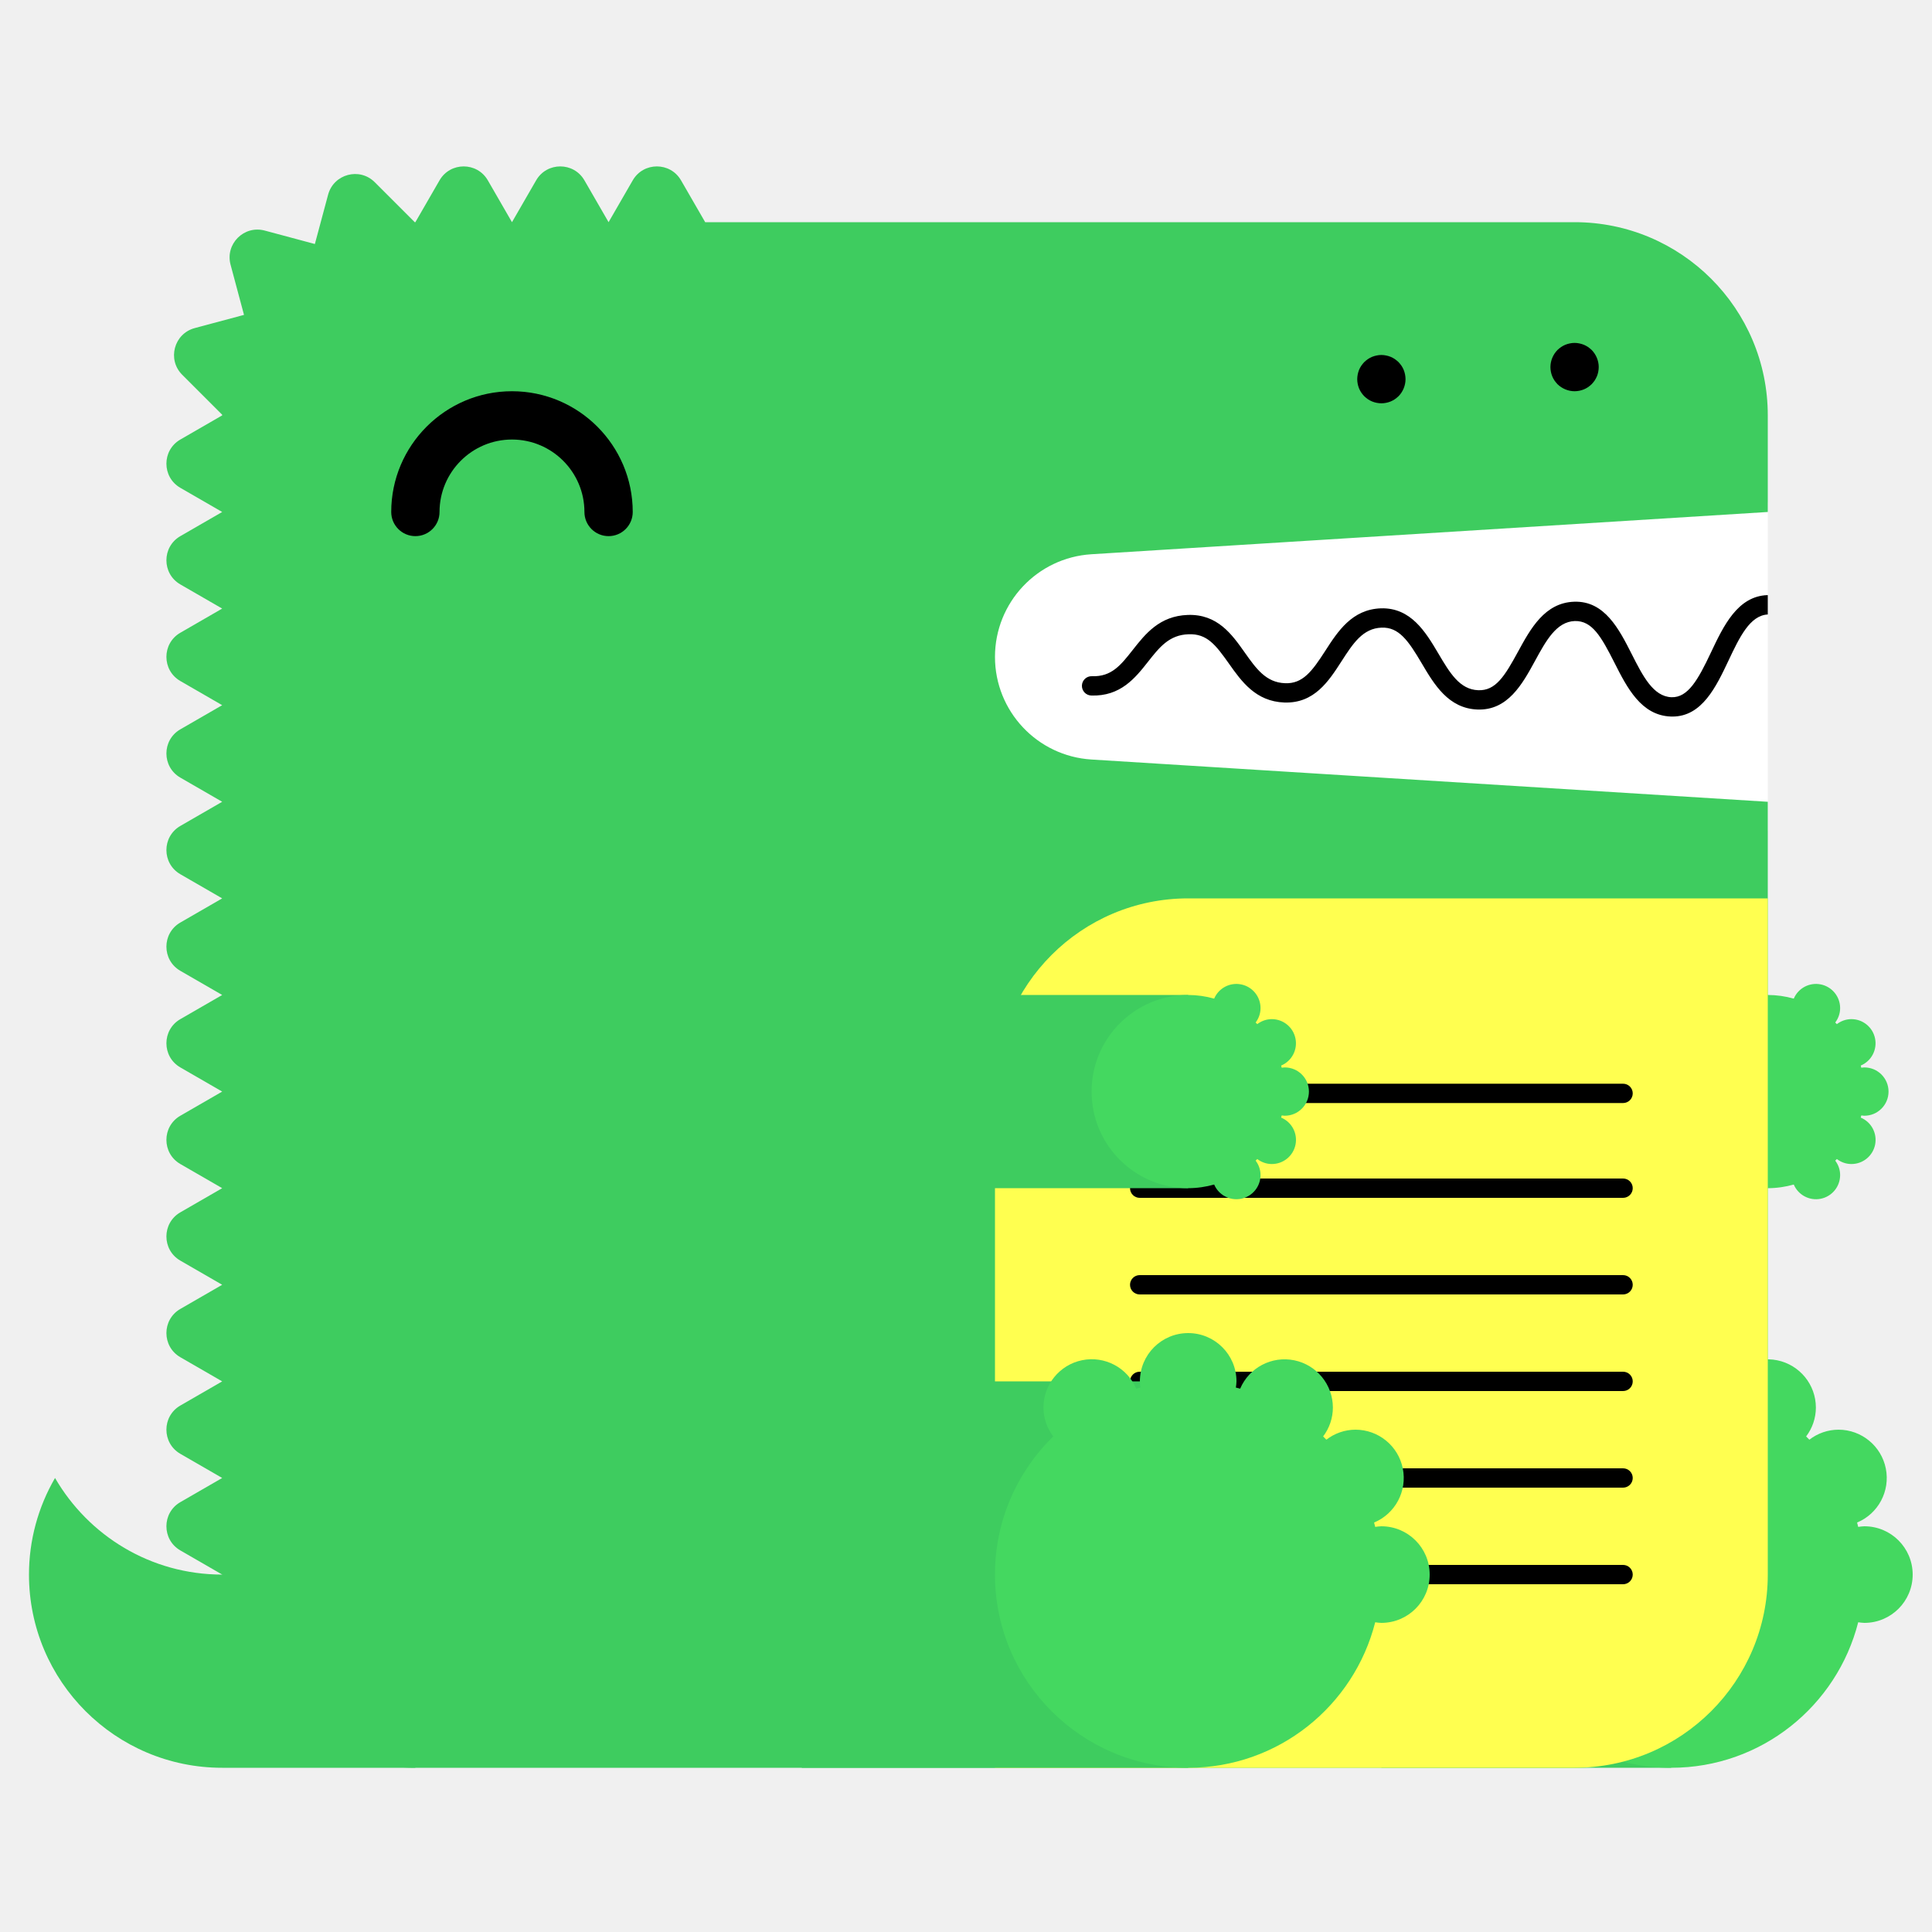
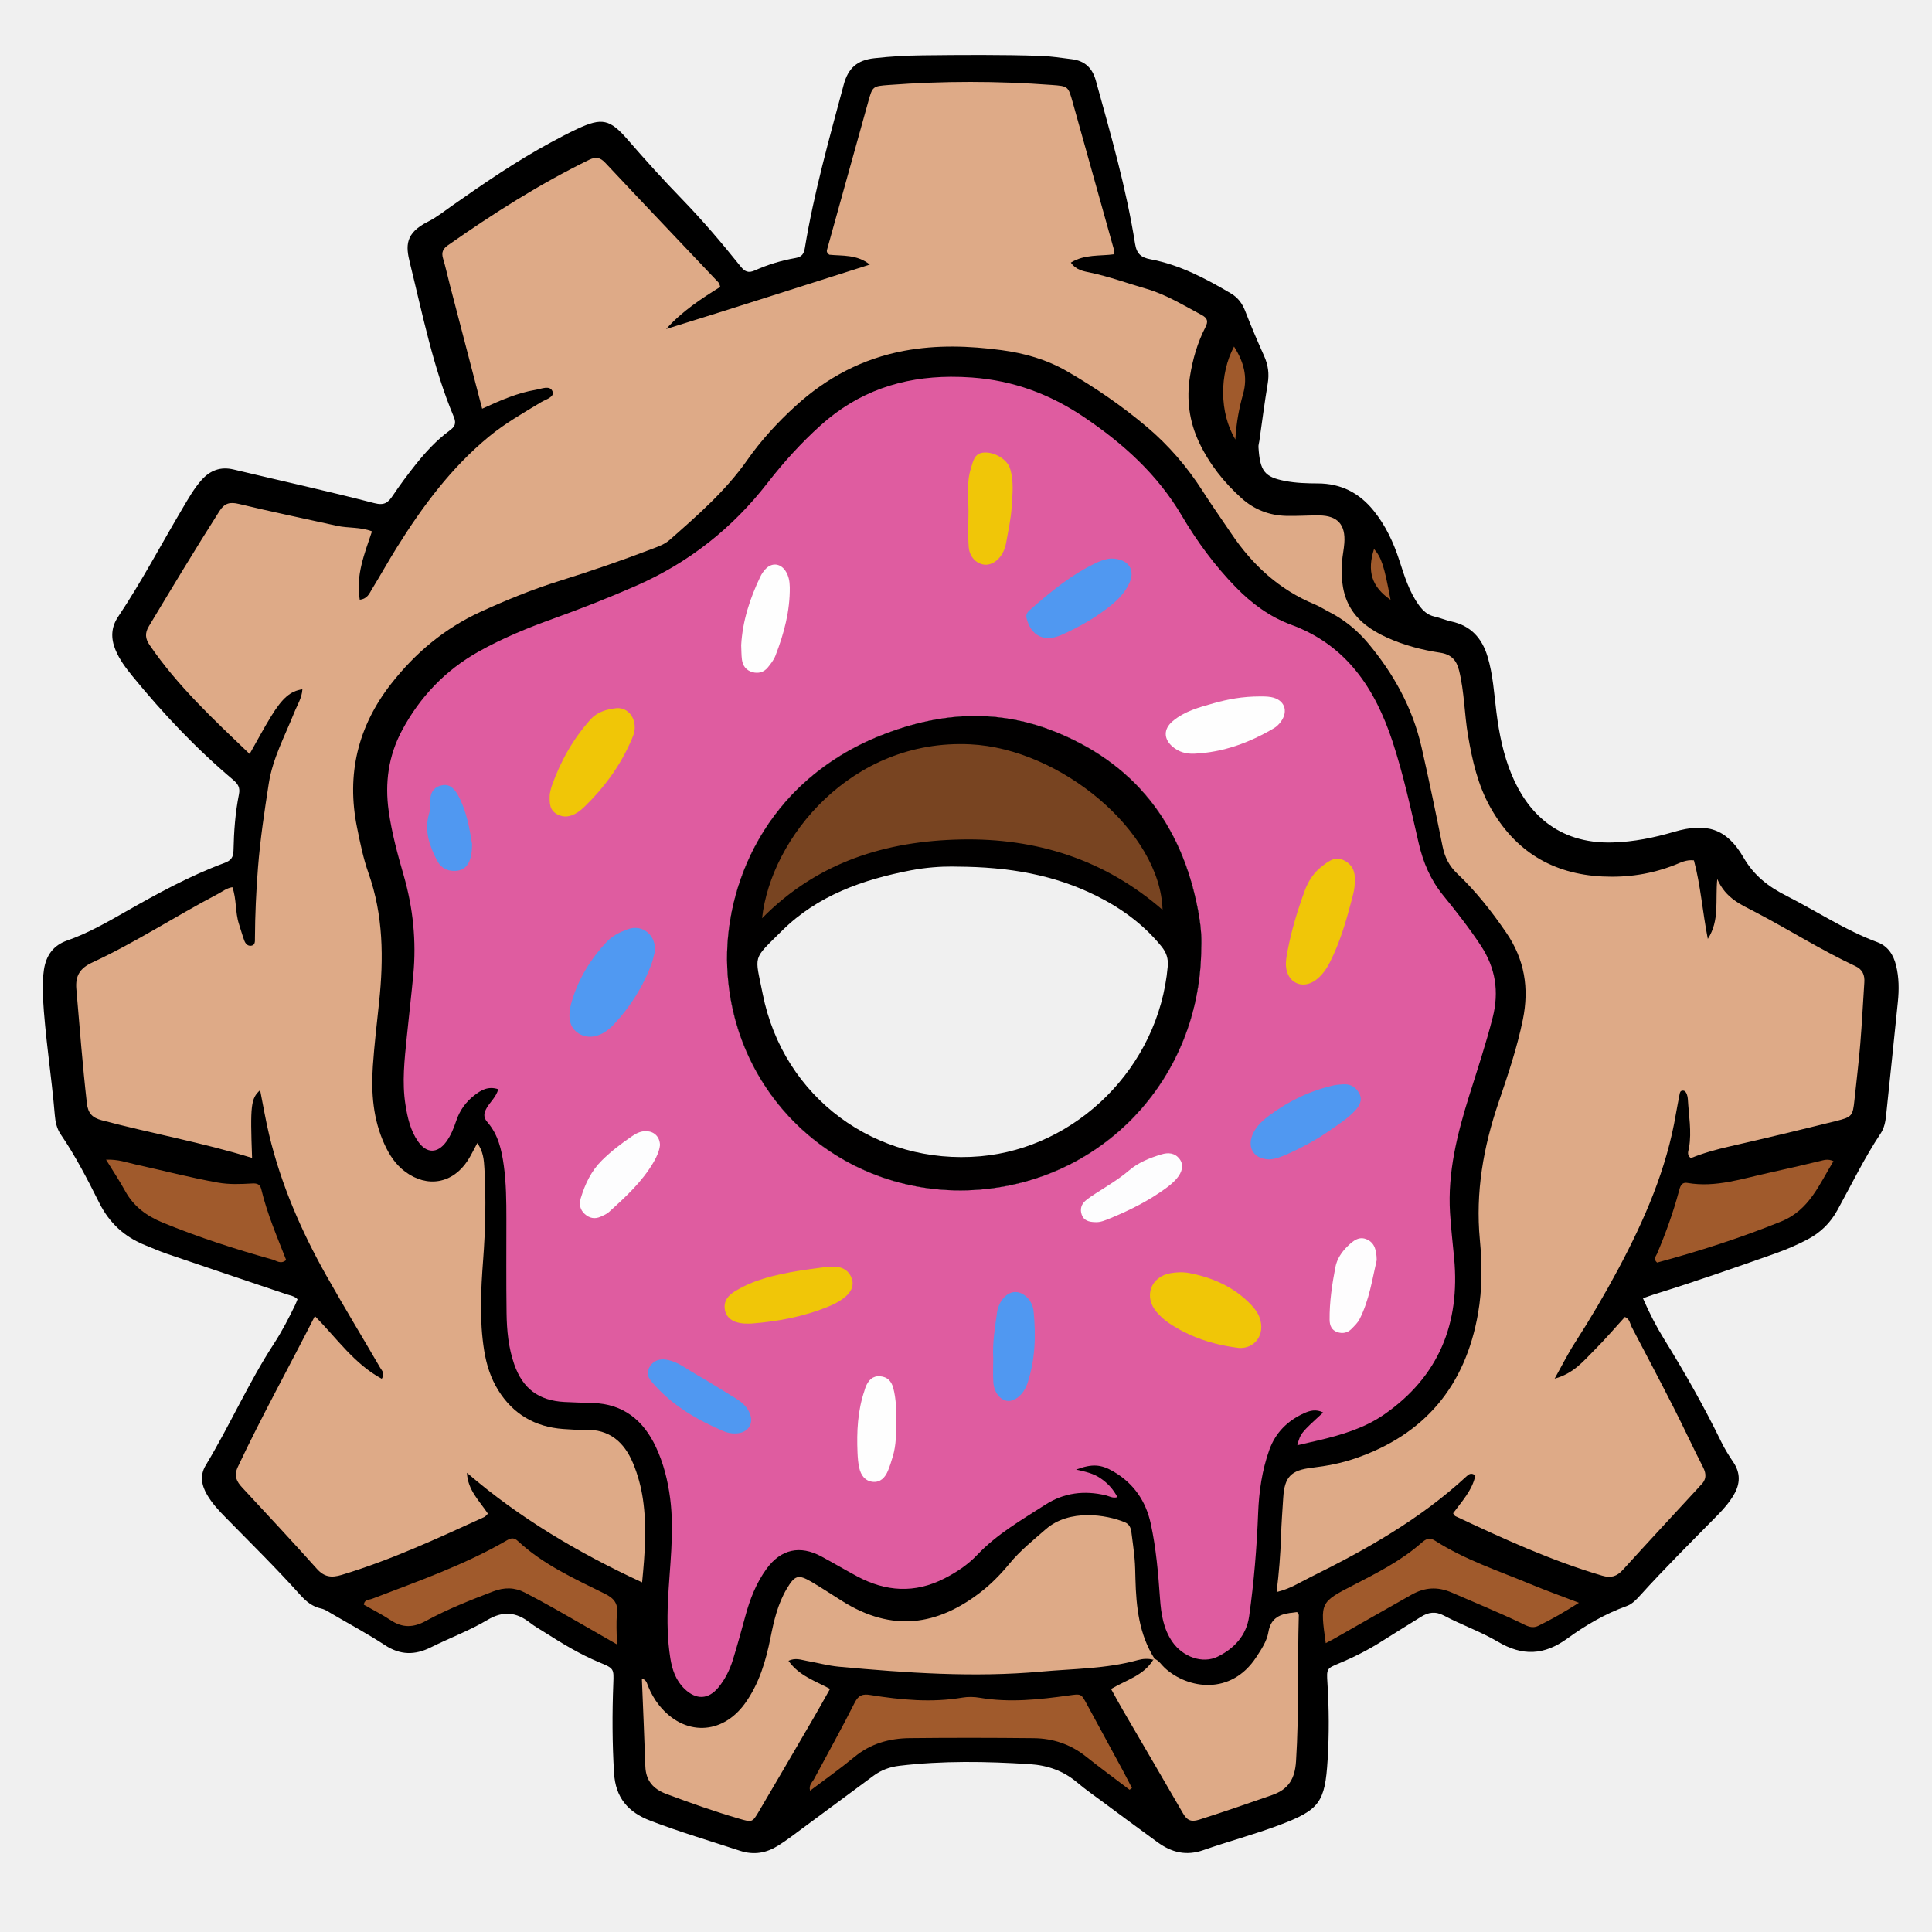
- <svg xmlns="http://www.w3.org/2000/svg" width="200" height="200" viewBox="0 0 200 200">
-   <g fill="none" fill-rule="evenodd">
-     <path fill="#FFF" d="M99 52h84v34H99z" />
-     <path d="M23 163c-7.398 0-13.843-4.027-17.303-10A19.886 19.886 0 0 0 3 163c0 11.046 8.954 20 20 20h20v-20H23z" fill="#3ECC5F" />
-     <path d="M112.98 57.376L183 53V43c0-11.046-8.954-20-20-20H73l-2.5-4.33c-1.112-1.925-3.889-1.925-5 0L63 23l-2.5-4.33c-1.111-1.925-3.889-1.925-5 0L53 23l-2.5-4.33c-1.111-1.925-3.889-1.925-5 0L43 23c-.022 0-.042.003-.065.003l-4.142-4.141c-1.57-1.571-4.252-.853-4.828 1.294l-1.369 5.104-5.192-1.392c-2.148-.575-4.111 1.389-3.535 3.536l1.39 5.193-5.102 1.367c-2.148.576-2.867 3.259-1.296 4.83l4.142 4.142c0 .021-.003.042-.003.064l-4.33 2.5c-1.925 1.111-1.925 3.889 0 5L23 53l-4.33 2.5c-1.925 1.111-1.925 3.889 0 5L23 63l-4.33 2.5c-1.925 1.111-1.925 3.889 0 5L23 73l-4.33 2.5c-1.925 1.111-1.925 3.889 0 5L23 83l-4.33 2.5c-1.925 1.111-1.925 3.889 0 5L23 93l-4.33 2.5c-1.925 1.111-1.925 3.889 0 5L23 103l-4.33 2.5c-1.925 1.111-1.925 3.889 0 5L23 113l-4.33 2.5c-1.925 1.111-1.925 3.889 0 5L23 123l-4.33 2.5c-1.925 1.111-1.925 3.889 0 5L23 133l-4.33 2.5c-1.925 1.111-1.925 3.889 0 5L23 143l-4.33 2.5c-1.925 1.111-1.925 3.889 0 5L23 153l-4.33 2.5c-1.925 1.111-1.925 3.889 0 5L23 163c0 11.046 8.954 20 20 20h120c11.046 0 20-8.954 20-20V83l-70.02-4.376A10.645 10.645 0 0 1 103 68c0-5.621 4.37-10.273 9.98-10.624" fill="#3ECC5F" />
-     <path fill="#3ECC5F" d="M143 183h30v-40h-30z" />
-     <path d="M193 158c-.219 0-.428.037-.639.064-.038-.15-.074-.301-.116-.451A5 5 0 0 0 190.32 148a4.96 4.96 0 0 0-3.016 1.036 26.531 26.531 0 0 0-.335-.336 4.955 4.955 0 0 0 1.011-2.987 5 5 0 0 0-9.599-1.959c-.148-.042-.297-.077-.445-.115.027-.211.064-.42.064-.639a5 5 0 0 0-5-5 5 5 0 0 0-5 5c0 .219.037.428.064.639-.148.038-.297.073-.445.115a4.998 4.998 0 0 0-9.599 1.959c0 1.125.384 2.151 1.011 2.987-3.717 3.632-6.031 8.693-6.031 14.3 0 11.046 8.954 20 20 20 9.339 0 17.16-6.41 19.361-15.064.211.027.42.064.639.064a5 5 0 0 0 5-5 5 5 0 0 0-5-5" fill="#44D860" />
-     <path fill="#3ECC5F" d="M153 123h30v-20h-30z" />
-     <path d="M193 115.5a2.5 2.5 0 1 0 0-5c-.109 0-.214.019-.319.032-.02-.075-.037-.15-.058-.225a2.501 2.501 0 0 0-.963-4.807c-.569 0-1.088.197-1.508.518a6.653 6.653 0 0 0-.168-.168c.314-.417.506-.931.506-1.494a2.5 2.5 0 0 0-4.8-.979A9.987 9.987 0 0 0 183 103c-5.522 0-10 4.478-10 10s4.478 10 10 10c.934 0 1.833-.138 2.69-.377a2.5 2.5 0 0 0 4.8-.979c0-.563-.192-1.077-.506-1.494.057-.055.113-.111.168-.168.42.321.939.518 1.508.518a2.5 2.5 0 0 0 .963-4.807c.021-.074.038-.15.058-.225.105.013.21.032.319.032" fill="#44D860" />
-     <path d="M63 55.5a2.5 2.5 0 0 1-2.5-2.5c0-4.136-3.364-7.5-7.5-7.5s-7.5 3.364-7.5 7.5a2.5 2.5 0 1 1-5 0c0-6.893 5.607-12.5 12.5-12.5S65.5 46.107 65.5 53a2.5 2.5 0 0 1-2.5 2.5" fill="#000" />
-     <path d="M103 183h60c11.046 0 20-8.954 20-20V93h-60c-11.046 0-20 8.954-20 20v70z" fill="#FFFF50" />
-     <path d="M168.02 124h-50.04a1 1 0 1 1 0-2h50.04a1 1 0 1 1 0 2m0 20h-50.04a1 1 0 1 1 0-2h50.04a1 1 0 1 1 0 2m0 20h-50.04a1 1 0 1 1 0-2h50.04a1 1 0 1 1 0 2m0-49.814h-50.04a1 1 0 1 1 0-2h50.04a1 1 0 1 1 0 2m0 19.814h-50.04a1 1 0 1 1 0-2h50.04a1 1 0 1 1 0 2m0 20h-50.04a1 1 0 1 1 0-2h50.04a1 1 0 1 1 0 2M183 61.611c-.012 0-.022-.006-.034-.005-3.09.105-4.552 3.196-5.842 5.923-1.346 2.85-2.387 4.703-4.093 4.647-1.889-.068-2.969-2.202-4.113-4.46-1.314-2.594-2.814-5.536-5.963-5.426-3.046.104-4.513 2.794-5.807 5.167-1.377 2.528-2.314 4.065-4.121 3.994-1.927-.07-2.951-1.805-4.136-3.813-1.321-2.236-2.848-4.75-5.936-4.664-2.994.103-4.465 2.385-5.763 4.4-1.373 2.13-2.335 3.428-4.165 3.351-1.973-.07-2.992-1.51-4.171-3.177-1.324-1.873-2.816-3.993-5.895-3.89-2.928.1-4.399 1.97-5.696 3.618-1.232 1.564-2.194 2.802-4.229 2.724a1 1 0 0 0-.072 2c3.017.101 4.545-1.8 5.872-3.487 1.177-1.496 2.193-2.787 4.193-2.855 1.926-.082 2.829 1.115 4.195 3.045 1.297 1.834 2.769 3.914 5.731 4.021 3.103.104 4.596-2.215 5.918-4.267 1.182-1.834 2.202-3.417 4.15-3.484 1.793-.067 2.769 1.35 4.145 3.681 1.297 2.197 2.766 4.686 5.787 4.796 3.125.108 4.634-2.62 5.949-5.035 1.139-2.088 2.214-4.06 4.119-4.126 1.793-.042 2.728 1.595 4.111 4.33 1.292 2.553 2.757 5.445 5.825 5.556l.169.003c3.064 0 4.518-3.075 5.805-5.794 1.139-2.41 2.217-4.68 4.067-4.773v-2z" fill="#000" />
-     <path fill="#3ECC5F" d="M83 183h40v-40H83z" />
-     <path d="M143 158c-.219 0-.428.037-.639.064-.038-.15-.074-.301-.116-.451A5 5 0 0 0 140.32 148a4.96 4.96 0 0 0-3.016 1.036 26.531 26.531 0 0 0-.335-.336 4.955 4.955 0 0 0 1.011-2.987 5 5 0 0 0-9.599-1.959c-.148-.042-.297-.077-.445-.115.027-.211.064-.42.064-.639a5 5 0 0 0-5-5 5 5 0 0 0-5 5c0 .219.037.428.064.639-.148.038-.297.073-.445.115a4.998 4.998 0 0 0-9.599 1.959c0 1.125.384 2.151 1.011 2.987-3.717 3.632-6.031 8.693-6.031 14.3 0 11.046 8.954 20 20 20 9.339 0 17.16-6.41 19.361-15.064.211.027.42.064.639.064a5 5 0 0 0 5-5 5 5 0 0 0-5-5" fill="#44D860" />
-     <path fill="#3ECC5F" d="M83 123h40v-20H83z" />
-     <path d="M133 115.5a2.5 2.5 0 1 0 0-5c-.109 0-.214.019-.319.032-.02-.075-.037-.15-.058-.225a2.501 2.501 0 0 0-.963-4.807c-.569 0-1.088.197-1.508.518a6.653 6.653 0 0 0-.168-.168c.314-.417.506-.931.506-1.494a2.5 2.5 0 0 0-4.8-.979A9.987 9.987 0 0 0 123 103c-5.522 0-10 4.478-10 10s4.478 10 10 10c.934 0 1.833-.138 2.69-.377a2.5 2.5 0 0 0 4.8-.979c0-.563-.192-1.077-.506-1.494.057-.055.113-.111.168-.168.42.321.939.518 1.508.518a2.5 2.5 0 0 0 .963-4.807c.021-.074.038-.15.058-.225.105.013.21.032.319.032" fill="#44D860" />
-     <path d="M143 41.75c-.16 0-.33-.02-.49-.05a2.52 2.52 0 0 1-.47-.14c-.15-.06-.29-.14-.431-.23-.13-.09-.259-.2-.38-.31-.109-.12-.219-.24-.309-.38s-.17-.28-.231-.43a2.619 2.619 0 0 1-.189-.96c0-.16.02-.33.05-.49.03-.16.08-.31.139-.47.061-.15.141-.29.231-.43.09-.13.2-.26.309-.38.121-.11.25-.22.38-.31.141-.09.281-.17.431-.23.149-.06.31-.11.47-.14.32-.07.65-.07.98 0 .159.03.32.08.47.14.149.06.29.14.43.23.13.09.259.2.38.31.11.12.22.25.31.38.09.14.17.28.23.43.06.16.11.31.14.47.029.16.05.33.05.49 0 .66-.271 1.31-.73 1.77-.121.11-.25.22-.38.31-.14.09-.281.17-.43.23a2.565 2.565 0 0 1-.96.19m20-1.25c-.66 0-1.3-.27-1.771-.73a3.802 3.802 0 0 1-.309-.38c-.09-.14-.17-.28-.231-.43a2.619 2.619 0 0 1-.189-.96c0-.66.27-1.3.729-1.77.121-.11.25-.22.38-.31.141-.09.281-.17.431-.23.149-.06.31-.11.47-.14.32-.07.66-.07.98 0 .159.03.32.08.47.14.149.06.29.14.43.23.13.09.259.2.38.31.459.47.73 1.11.73 1.77 0 .16-.021.33-.05.49-.03.16-.08.32-.14.47-.07.15-.14.29-.23.43-.09.13-.2.26-.31.38-.121.11-.25.22-.38.31-.14.09-.281.17-.43.23a2.565 2.565 0 0 1-.96.19" fill="#000" />
+ <svg xmlns="http://www.w3.org/2000/svg" viewBox="0 0 2667 2667">
+   <defs>
+     <clipPath clipPathUnits="userSpaceOnUse" id="a">
+       <path d="M0 2000h2000V0H0z" />
+     </clipPath>
+   </defs>
+   <g clipPath="url(#a)" transform="matrix(1.33333 0 0 -1.33333 0 2666.667)">
+     <path d="M1016.354 1943.102c-20.336.03-40.674-.164-61.008-.39-16.776-.187-33.526-1.129-50.292-3.016-17.564-1.98-26.922-10.195-31.505-27.258-15.032-55.991-30.791-111.79-40.247-169.09-1.022-6.195-3.045-9.3-9.746-10.48-14.416-2.536-28.536-6.749-41.877-12.775-6.933-3.133-10.564-1.342-14.94 4.12-19.325 24.13-39.346 47.69-60.893 69.888-19.273 19.857-37.81 40.369-55.936 61.27-18.472 21.3-26.606 23.133-52.187 11.216-9.325-4.346-18.43-9.189-27.487-14.08-35.852-19.359-69.339-42.418-102.637-65.767-7.987-5.599-15.71-11.841-24.369-16.16-24.106-12.025-23.159-25.322-18.869-42.695 13.234-53.613 23.937-108.013 45.38-159.255 3.051-7.295 1.054-10.513-4.48-14.582-13.625-10.028-24.994-22.487-35.46-35.677-8.079-10.184-15.865-20.644-23.092-31.442-4.935-7.37-8.778-10.536-19.311-7.803-48.24 12.513-96.96 23.167-145.44 34.77-13.724 3.284-24.494-.918-33.47-11.07-7.589-8.582-13.215-18.528-19.023-28.312-22.408-37.745-42.83-76.667-67.274-113.202-7.272-10.868-7.528-22.246-2.654-34.08 4.19-10.167 10.694-18.826 17.564-27.233 31.643-38.716 65.861-74.973 104.112-107.234 5.189-4.376 7.569-8.182 6.2-15.014-3.84-19.187-5.257-38.702-5.647-58.213-.146-7.212-2.706-10.507-9.233-12.927-36.21-13.425-69.922-31.962-103.386-51.011-19.306-10.989-38.608-22.018-59.725-29.385-14.21-4.963-21.708-15.44-23.923-30.104-1.386-9.165-1.605-18.33-1.11-27.572 2.21-41.187 8.938-81.922 12.345-122.988.582-6.99 2.022-13.99 6.149-20.027 15.34-22.433 27.736-46.612 39.842-70.786 10.611-21.195 26.25-35.388 47.745-43.997 7.54-3.02 14.984-6.322 22.658-8.942 41.007-13.998 82.066-27.837 123.125-41.674 4.084-1.377 8.522-1.86 11.788-5.25-.808-1.977-1.514-4.028-2.455-5.963-6.638-13.646-13.556-27.134-21.865-39.88-26.377-40.465-45.807-84.834-70.74-126.117-6.31-10.448-4.295-20.839 1.593-30.793 5.005-8.466 11.614-15.661 18.456-22.637 26.203-26.718 52.903-52.95 77.89-80.838 5.9-6.588 12.537-12.055 21.42-13.963 4.388-.946 7.88-3.497 11.607-5.684 18.23-10.689 36.933-20.653 54.568-32.249 15.888-10.445 31.022-10.538 47.517-2.3 19.383 9.68 39.942 17.259 58.475 28.298 16.562 9.864 30.107 8.222 44.317-2.897 4.678-3.662 9.943-6.576 14.973-9.78 18.299-11.647 36.789-22.917 56.927-31.253 14.912-6.173 14.854-6.369 14.25-21.822-1.2-30.905-1.113-61.766.767-92.681 1.547-25.425 14.359-40.484 37.66-49.39 30.41-11.625 61.56-20.829 92.428-30.977 14.82-4.872 27.616-2.473 40.137 5.411 4.585 2.884 9.026 6.014 13.384 9.23 28.354 20.92 56.697 41.856 84.978 62.88 8.052 5.986 16.944 9.202 26.919 10.387 44.884 5.325 89.81 4.549 134.79 1.677 18.416-1.175 34.823-6.83 49.088-18.905 8.676-7.343 18.067-13.852 27.214-20.631 18.734-13.873 37.421-27.816 56.319-41.464 14.335-10.355 29.287-14.277 47.259-8 26.061 9.103 52.828 16.207 78.704 25.958 41.54 15.652 47.204 23.433 49.916 67.532 1.633 26.57 1.481 53.11-.21 79.67-.933 14.7-.782 14.86 11.969 20.163 15.556 6.467 30.496 14.04 44.7 23.118 13.244 8.463 26.708 16.57 40.001 24.955 7.876 4.967 15.092 6.127 24.173 1.308 18.166-9.637 37.898-16.48 55.538-26.919 25.432-15.042 47.788-14.28 72.058 3.34 18.671 13.553 38.944 25.507 61.07 33.429 5.788 2.07 9.992 6.427 14 10.866 25.82 28.593 53.202 55.678 80.182 83.146 6.475 6.59 12.56 13.531 17.207 21.563 6.55 11.316 6.87 22.423-.734 33.613-4.554 6.709-8.88 13.667-12.425 20.944-17.83 36.58-37.868 71.918-59.272 106.497-7.994 12.917-14.942 26.357-21.799 42.132 4.595 1.615 8.081 2.972 11.644 4.077 41.92 12.997 83.337 27.471 124.703 42.109 11.758 4.164 23.213 9.007 34.258 14.862 13.301 7.053 23.396 16.87 30.756 30.262 14.612 26.576 27.86 53.94 44.69 79.272 3.688 5.551 4.99 11.972 5.669 18.482 4.116 39.36 8.248 78.721 12.226 118.097 1.258 12.459 1.162 24.907-1.81 37.207-2.707 11.193-8.45 20.24-19.502 24.331-33.259 12.31-62.664 32.023-94.028 47.948-18.706 9.5-33.548 20.775-44.597 39.876-17.405 30.09-38.544 36.14-71.705 26.429-20.852-6.107-41.777-10.408-63.805-11.025-57.652-1.603-88.583 31.968-104.451 70.212-8.59 20.699-12.955 42.4-15.743 64.542-2.436 19.328-3.499 38.861-9.193 57.724-5.825 19.27-17.44 32.012-37.594 36.362-5.808 1.254-11.355 3.71-17.155 4.999-7.403 1.638-12.138 6.025-16.476 12.072-10.023 13.96-14.868 30.024-20.049 45.976-6.072 18.703-14.155 36.173-26.668 51.656-14.988 18.545-33.868 28.092-57.672 28.19-11.386.045-22.752.35-34.015 2.529-21.142 4.094-26 9.948-27.553 35.043-.13 2.111.615 4.277.921 6.421 2.854 19.847 5.38 39.747 8.681 59.515 1.681 10.063.397 19.192-3.745 28.427-6.872 15.314-13.497 30.757-19.536 46.41-3.08 7.985-7.572 14.066-14.94 18.42-26.154 15.448-52.89 29.572-83.108 35.279-9.492 1.794-14.32 5.328-16.031 16.123-9.084 57.352-25.146 113.099-40.631 168.964-3.621 13.062-11.45 20.427-24.855 22.083-10.755 1.329-21.43 3.054-32.323 3.417-20.335.677-40.668.932-61.004.962zm-4.788-684.402c25.976-.223 52.054-5.017 78.144-15.208 84.977-33.198 133.54-96.624 150.563-185.305 2.66-13.862 4.118-27.884 3.406-39.595-.573-127.966-91.857-232.178-215.784-248.785-143.014-19.162-268.77 84.852-274.968 228.585-3.573 82.8 38.433 192.186 159.149 240.238 32.863 13.081 66.092 20.357 99.49 20.07z" />
+     <path d="M984.352 1609.92c-50.418-.26-95.663-15.112-134.633-50.195-20.15-18.143-38.404-38.243-55.088-59.733-36.278-46.733-81.34-82.372-135.565-106.242-28.293-12.454-57.059-23.733-86.143-34.21-26.554-9.568-52.66-20.27-77.31-34.09-34.484-19.335-60.795-46.858-79.416-81.674-14.049-26.263-17.9-54.274-13.76-83.592 3.193-22.62 9.18-44.575 15.496-66.46 9.736-33.711 13.271-68.047 9.96-102.991-2.044-21.588-4.604-43.126-6.76-64.701-2.318-23.203-5.039-46.429-1.35-69.74 2.132-13.457 5.122-26.786 13.086-38.132 8.82-12.57 20.07-12.571 29.086-.332 4.86 6.598 7.863 14.23 10.458 21.95 3.573 10.63 9.9 19.37 18.6 26.142 6.76 5.26 14.16 9.92 24.847 6.403-2.152-8.093-8.355-13.068-11.976-19.437-3.022-5.32-3.71-9.576.704-14.641 11.157-12.8 14.76-28.59 17.007-44.925 2.527-18.344 2.669-36.756 2.676-55.199.016-32.54-.242-65.085.188-97.62.24-17.907 1.958-35.788 7.889-52.877 8.784-25.324 25.362-37.703 51.987-39.127 9.746-.521 19.512-.775 29.268-1.062 31.791-.933 52.556-17.947 65.508-45.63 7.853-16.786 12.337-34.653 14.715-53.067 4.625-35.835-.747-71.485-2.297-107.164-.855-19.64-.602-39.018 2.473-58.328 1.893-11.875 5.674-23.112 14.826-31.866 11.89-11.374 24.496-11.104 34.921 1.54 6.968 8.45 11.826 18.242 15.032 28.66 4.622 15.017 8.82 30.166 12.927 45.334 4.713 17.413 11.196 34.051 21.832 48.711 14.882 20.516 34.695 24.916 56.894 12.923 12.4-6.7 24.538-13.888 36.957-20.55 29.664-15.91 59.595-17.908 90.267-2.259 12.745 6.502 24.435 14.295 34.173 24.557 20.443 21.552 45.932 36.12 70.5 51.918 19.209 12.35 40.311 14.947 62.526 9.627 3.61-.863 7.338-3.365 12.023-1.85-4.62 8.827-10.581 14.89-17.921 19.816-7.018 4.713-15.13 6.576-24.855 8.692 16.535 6.102 25.63 5.664 38.858-2.101 20.8-12.21 33.402-30.509 38.482-53.971 5.524-25.498 7.72-51.425 9.547-77.389 1.115-15.812 3.454-31.346 12.732-44.796 10.825-15.694 31.335-23.173 47.067-15.367 17.076 8.472 29.689 21.875 32.492 41.785 4.99 35.44 7.92 71.07 9.307 106.858.863 22.247 4.005 44.3 11.59 65.427 6.393 17.814 18.885 30.122 35.876 37.86 6.016 2.74 12.518 4.566 19.864.766-23.18-21.18-23.356-21.4-26.809-33.882 7.476 1.721 14.81 3.373 22.127 5.102 23.858 5.636 47.435 12.618 67.717 26.68 56.57 39.219 78.887 94.246 72.563 161.89-1.462 15.649-3.307 31.278-4.268 46.96-2.575 41.895 7.486 81.777 19.864 121.286 8.43 26.894 17.349 53.632 24.309 80.982 6.822 26.799 2.97 51.343-12.352 74.539-11.99 18.153-25.365 35.201-39.039 52.028-12.954 15.939-20.606 33.893-25.216 53.898-8.148 35.36-15.787 71.03-27.14 105.413-17.917 54.27-47.44 99.641-104.85 120.71-22.068 8.098-40.933 21.99-57.465 38.98-21.706 22.305-40.042 47.222-55.751 73.857-25.148 42.64-60.399 74.481-100.957 101.912-35.498 24.006-73.317 38.084-116.38 41.232-7.41.542-14.718.8-21.92.763zm27.214-351.22c25.976-.223 52.054-5.017 78.144-15.208 84.977-33.198 133.54-96.624 150.563-185.305 2.66-13.862 4.118-27.884 3.406-39.595-.573-127.966-91.857-232.178-215.784-248.785-143.014-19.162-268.77 84.852-274.968 228.585-3.573 82.8 38.433 192.186 159.149 240.238 32.863 13.081 66.092 20.357 99.49 20.07z" fill="#df5ca0" />
+     <path d="M1004.489 1915.195c-28.166 0-56.331-1.065-84.495-3.185-16.407-1.235-16.644-1.427-20.974-16.937a92271.722 92271.722 0 01-42.729-153.468c-.397-1.435-.596-3.19 2.323-5.308 13.092-1.402 28.54.566 41.94-10.214-69.925-22.116-139.42-44.623-210.897-66.736 16.824 18.764 36.552 31.467 56.046 43.646-.876 2.406-.968 3.628-1.622 4.32-39.142 41.359-78.448 82.568-117.393 124.113-5.453 5.815-9.974 6.45-16.897 3.063-51.313-25.09-99.279-55.634-145.96-88.362-5.22-3.658-7-7.403-5.145-13.616 2.79-9.338 4.832-18.897 7.29-28.338 10.914-41.912 21.86-83.817 33.208-127.312 19.192 8.726 36.593 16.407 55.42 19.54 5.896.98 14.728 5.097 17.39-1.541 2.419-6.042-6.945-8.318-11.633-11.162-18.55-11.248-37.45-21.943-54.25-35.806-38.984-32.159-68.648-72.11-95.185-114.599-8.9-14.252-17.07-28.954-25.85-43.285-2.65-4.325-4.514-9.924-12.607-10.918-4.333 25.171 4.924 47.665 12.662 70.82-12.413 4.693-24.64 3.143-36.175 5.702-33.862 7.522-67.85 14.51-101.561 22.64-9.434 2.277-14.929.877-20.218-7.435-25.04-39.348-49.103-79.286-73.102-119.273-4.27-7.116-3.652-12.789.815-19.337 28.915-42.395 66.18-76.997 103.563-112.822 7.72 13.616 14.527 26.467 22.123 38.833 11.895 19.36 20.165 26.286 32.508 28.168-.491-9.074-5.404-16.427-8.537-24.298-9.603-24.137-22.24-47.228-26.285-73.282-4.495-28.92-8.86-57.86-11.158-87.08-1.915-24.347-3.018-48.706-3.152-73.12-.015-3.092.426-7.117-3.885-7.751-3.716-.551-6.029 2.33-7.184 5.47-2.05 5.571-3.617 11.32-5.466 16.967-4.046 12.36-2.37 25.824-6.842 38.176-6.061-.986-10.32-4.559-15.072-7.047-43.698-22.909-85.084-50.107-129.892-70.872-12.934-5.994-17.753-13.832-16.565-27.579 3.405-39.423 6.432-78.87 10.896-118.207 1.198-10.559 5.835-15.037 15.334-17.56 51.663-13.732 104.401-23.097 155.71-39.028-2.004 54.73-1.242 61.503 8.322 70.189 3.146-15.727 5.723-31.15 9.359-46.319 12.345-51.524 33.289-99.67 59.187-145.66 18.082-32.11 37.254-63.605 55.777-95.47 1.729-2.974 5.346-5.954 1.607-11.397-28.414 15.343-46.57 41.934-69.21 64.915-26.891-53.059-55.097-103.676-79.772-156.137-4.447-9.456-1.237-15.178 4.666-21.552 25.8-27.848 51.755-55.56 77.042-83.872 7.735-8.661 15.118-9.606 25.81-6.38 51.069 15.405 99.24 37.8 147.563 59.868 1.354.617 2.306 2.107 3.8 3.531-8.721 13.176-20.948 24.424-21.696 42.283 54.406-46.821 115.006-82.735 181.35-113.442 2.919 29.819 4.954 57.78.895 85.819-1.867 12.88-5.254 25.525-10.284 37.56-9.172 21.946-24.483 35.307-49.676 34.598-7.575-.214-15.191.251-22.758.822-28.98 2.189-51.636 15.201-67.086 40.037-7.838 12.602-12.255 26.53-14.6 41.107-5.038 31.31-3.423 62.698-1.066 94.112 2.358 31.399 3.091 62.846 1.327 94.3-.495 8.885-1.167 17.89-7.39 26.458-3.722-6.834-6.447-12.726-9.952-18.116-15.544-23.883-41.9-28.444-64.705-11.512-9.9 7.348-16.326 17.255-21.36 28.224-11.878 25.888-13.997 53.356-12.102 81.2 1.51 22.166 4.172 44.253 6.487 66.36 4.726 45.16 4.426 89.758-11.032 133.386-5.405 15.25-8.648 31.352-11.862 47.27-11.064 54.806.804 104.454 35.18 148.492 25.075 32.126 55.541 57.685 92.873 74.771 26.656 12.2 53.724 23.28 81.716 32.006 32.614 10.166 64.897 21.272 96.8 33.499 6.071 2.327 12.116 4.493 17.169 8.942 28.897 25.455 57.924 50.682 80.274 82.604 14.343 20.48 31.345 38.927 49.762 55.759 32.252 29.486 69.576 49.385 113.028 57.425 33.508 6.197 66.828 5.091 100.353.645 23.948-3.178 46.734-9.672 67.683-21.74 29.187-16.815 56.882-35.84 82.674-57.558 23.004-19.37 42.29-41.919 58.46-67.281 9.324-14.62 19.442-28.736 29.102-43.142 21.968-32.75 49.87-58.434 86.762-73.617 4.987-2.054 9.553-5.121 14.387-7.575 15.706-7.974 29.149-18.855 40.41-32.29 26.504-31.615 46.126-66.967 55.386-107.392 7.861-34.318 14.93-68.822 21.917-103.331 2.242-11.062 6.86-20.179 15.102-27.992 19.356-18.352 35.723-39.154 50.808-61.2 18.986-27.74 23.816-57.466 17.203-89.894-5.981-29.32-15.544-57.57-25.146-85.778-15.737-46.223-24.052-93.117-19.389-142.266 2.398-25.282 2.563-50.884-1.869-76.253-13.122-75.123-55.185-125.564-127.555-150.254-14.396-4.912-29.286-7.734-44.424-9.518-21.844-2.58-28.334-9.517-29.713-30.848-.873-13.53-1.891-27.058-2.311-40.605-.582-18.75-2.117-37.452-4.553-57.23 13.883 3.256 23.93 9.91 34.524 15.146 57.989 28.663 114.131 60.243 162.027 104.573 2.38 2.202 4.927 4.302 9.23.958-3.231-15.448-14.09-26.922-23.06-39.13 1.019-1.34 1.48-2.576 2.333-2.98 49.544-23.326 99.29-46.116 152.035-61.637 9.207-2.708 15.25-.734 21.456 6.1 25.88 28.51 52.106 56.709 78.203 85.022.737.798 1.388 1.681 2.178 2.418 6.002 5.594 6.342 11.447 2.547 18.832-10.4 20.247-19.884 40.956-30.214 61.24-14.263 28.02-28.916 55.843-43.543 83.673-1.885 3.586-2.064 8.475-7.122 10.568-10.626-11.62-20.758-23.552-31.817-34.556-11.057-11.004-21.048-23.905-40.945-29.315 8.017 14.295 13.757 25.872 20.712 36.665a1083.207 1083.207 0 0145.327 77.108c27.131 50.885 50.045 103.43 59.607 160.877 1.064 6.402 2.459 12.749 3.609 19.138.39 2.181.692 4.456 3.49 4.456 2.534 0 3.51-2.173 4.254-4.143.566-1.492.844-3.153.933-4.759.928-16.736 4.106-33.406 1.227-50.273-.561-3.294-2.745-7.268 1.858-10.745 12.76 5.181 26.245 8.946 39.997 12.072 37 8.402 73.892 17.313 110.721 26.447 16.366 4.059 16.965 5.338 18.714 21.818 2.056 19.405 4.414 38.787 6.027 58.228 1.749 21.067 2.74 42.191 4.169 63.286.526 7.773-1.749 13.429-9.396 17-35.42 16.54-68.435 37.557-102.999 55.655-15.261 7.992-31.004 14.183-39.864 34.442-2.19-22.88 2.622-42.755-9.783-62.01-5.569 28.435-7.43 55.456-14.376 81.329-7.944.929-13.837-2.39-19.753-4.715-24.13-9.489-49.042-13.255-74.89-11.986-51.921 2.546-90.734 26.298-116.147 71.604-12.92 23.035-18.652 48.384-23.07 74.156-3.853 22.436-3.787 45.376-9.308 67.606-2.657 10.707-8.12 16.603-19.58 18.341-18.77 2.849-37.184 7.643-54.62 15.482-35.97 16.167-49.868 39.397-46.96 78.62.48 6.479 1.907 12.886 2.385 19.366 1.427 19.194-7.056 28.527-26.193 28.68-11.376.092-22.772-.775-34.136-.471-17.426.46-33.007 6.562-45.976 18.165-18.36 16.43-33.492 35.535-44.063 57.893-10.239 21.665-13.218 44.457-9.473 68.214 2.81 17.83 7.759 34.958 15.99 50.992 3.198 6.228 2.124 9.545-4.044 12.817-18.638 9.889-36.556 21.07-57.137 27.044-19.24 5.584-38.073 12.475-57.746 16.68-6.907 1.476-14.795 2.4-20.383 10.416 14.597 8.903 30.17 6.557 44.943 8.633-.188 2.295-.073 3.877-.475 5.319a128022.974 128022.974 0 01-42.493 151.85c-4.71 16.799-4.743 16.838-21.663 18.098a1133.49 1133.49 0 01-84.495 3.152z" fill="#deaa87" />
+     <path d="M1194.003 281.626c-5.4 1.467-10.868 1.046-16.087-.4-32.71-9.054-66.517-8.855-99.919-11.87-69.949-6.314-139.702-1.326-209.366 5.053-11.266 1.031-22.338 4.137-33.536 6.084-5.646.982-11.336 3.468-18.751.048 10.734-15.387 27.433-20.707 43.009-29.119-5.848-10.335-11.304-20.216-16.985-29.967-18.83-32.312-37.647-64.635-56.66-96.839-6.848-11.597-7.09-11.436-20.41-7.561-25.509 7.423-50.521 16.265-75.393 25.598-13.701 5.141-21.273 13.828-21.774 28.75-1.014 30.097-2.357 60.185-3.59 90.872 4.974-1.739 5.259-5.171 6.416-7.99 2.897-7.06 6.586-13.663 11.349-19.64 25.652-32.17 65.306-31.355 89.204 2.049 14.504 20.269 21.399 43.623 26.215 67.707 3.513 17.582 7.506 34.977 16.802 50.651 8.352 14.082 11.887 15.302 25.742 7.162 10.74-6.311 21.127-13.224 31.683-19.854 51.93-32.624 98.57-25.199 143.081 9.056 11.196 8.616 21.097 18.787 30.046 29.673 11.117 13.525 24.62 24.325 37.7 35.722 24.41 21.27 62.804 15.08 81.808 7.146 4.658-1.943 6.205-5.767 6.784-10.244 1.178-9.132 2.468-18.256 3.296-27.42.632-7.01.705-14.08.889-21.123.762-28.912 3.749-57.279 19.788-82.52l-1.341-1.024" fill="#deaa87" />
+     <path d="M1195.344 282.65c4.693-1.986 7.19-6.438 10.753-9.684 23.855-21.73 68.477-28.464 94.483 11.246 5.383 8.216 11.077 16.668 12.67 26.197 2.217 13.229 10.34 17.89 21.932 19.6 2.63.388 5.277.67 7.715.977.81-1.39 1.82-2.308 1.797-3.194-1.472-50.404.345-100.854-2.869-151.262-1.147-18.002-7.581-29.03-24.972-35.08-25.085-8.722-50.143-17.448-75.467-25.47-8.73-2.766-12.693-.164-16.741 6.86-20.589 35.694-41.482 71.214-62.212 106.828-4.069 6.99-7.9 14.119-12.113 21.673 15.573 9.308 33.827 13.9 43.686 30.287.473.3.92.641 1.338 1.021" fill="#deaa87" />
+     <path d="M1169.444 147.039c-15.068 11.441-30.352 22.611-45.143 34.4-15.93 12.69-34.172 18.775-54.119 18.984-42.783.453-85.578.516-128.36.048-20.939-.227-40.405-5.602-57.18-19.47-14.571-12.045-30.075-22.96-45.95-34.971-1.57 5.89 2.333 8.736 4.16 12.159 14.008 26.27 28.605 52.241 41.954 78.839 4.062 8.095 8.385 9.368 16.492 8.065 31.58-5.073 63.269-8.063 95.218-2.647 5.773.978 12.008.822 17.801-.162 30.868-5.254 61.472-1.912 92.043 2.336 13.02 1.811 12.88 2.133 18.902-9.024 12.34-22.863 24.804-45.656 37.162-68.507 3.273-6.055 6.35-12.214 9.519-18.327-.833-.573-1.666-1.15-2.499-1.723M638.603 297.595c-23.689 13.596-43.714 25.196-63.852 36.6a958.015 958.015 0 01-31.356 16.978c-10.66 5.52-21.3 5.593-32.775 1.2-23.772-9.104-47.463-18.417-69.783-30.614-12.778-6.983-24.054-7.343-36.23.74-8.961 5.949-18.637 10.82-27.92 16.127.675 5.569 5.313 4.85 8.506 6.077 47.445 18.216 95.553 34.924 139.724 60.629 4.515 2.624 7.444 2.755 11.316-.846 26.178-24.34 58.387-38.935 89.886-54.473 9.65-4.761 14.047-10.184 12.708-21.175-1.1-9.029-.224-18.294-.224-31.243M1372.594 298.789c-5.916 42.25-5.941 42.3 28.845 60.208 24.552 12.642 49.174 25.144 70.135 43.548 4.245 3.73 8.03 6.28 14.154 2.353 30.732-19.706 65.342-31.064 98.761-44.942 15.84-6.578 32.008-12.365 50.216-19.35-14.916-9.442-28.11-17.17-41.995-23.843-7.113-3.417-12.539.295-18.303 3.04-23.443 11.167-47.479 20.966-71.26 31.338-14.927 6.51-28.267 5.418-41.731-2.171-26.862-15.133-53.611-30.468-80.415-45.702-2.277-1.293-4.625-2.468-8.407-4.479M1898.262 797.832c-14.736-24.059-25.027-50.626-53.902-62.357-42.136-17.119-85.3-30.909-128.713-42.665-4.334 3.767-1.15 6.58-.036 9.223 8.863 20.968 16.63 42.317 22.522 64.312 1.338 5 2.445 10.048 9.086 8.913 29.34-5.023 56.811 4.595 84.723 10.629 17.445 3.772 34.81 7.934 52.183 12.04 4.193.992 8.269 2.595 14.137-.095M109.775 799.389c12.726.425 21.387-2.944 30.222-4.894 28.492-6.286 56.723-13.69 85.48-18.85 11.937-2.142 23.724-1.586 35.57-.921 5.164.29 8.224-.768 9.497-6.092 6.044-25.277 16.344-49.122 25.732-73.125-5.503-4.829-10.148-.672-14.16.45-38.552 10.783-76.637 23.015-113.705 38.279-16.532 6.807-30.08 16.666-38.855 32.735-5.639 10.324-12.232 20.128-19.78 32.418M1278.988 1544.95c-16.66 27.946-16.59 67.749-1.349 96.267 9.774-15.501 14.507-31.044 9.379-49.117-4.092-14.436-6.955-29.235-8.03-47.15M1439.672 1379.01c-19.627 13.483-24.461 29.633-17.083 52.64 7.775-9.091 10.397-17.076 17.083-52.64" fill="#a05a2c" />
+     <path d="M1011.566 1258.7c-33.398.287-66.627-6.989-99.49-20.07-120.716-48.052-162.722-157.438-159.149-240.238 6.198-143.733 131.954-247.747 274.968-228.586 123.927 16.608 215.21 120.82 215.784 248.786.712 11.71-.746 25.733-3.406 39.595-17.023 88.681-65.586 152.107-150.563 185.305-26.09 10.19-52.168 14.986-78.144 15.209zm-25.519-155.856c1.698 0 3.32-.048 4.855-.103 53.933-.27 100.499-8.484 144.094-30.145 25.992-12.916 49.008-29.685 67.48-52.437 5.129-6.321 7.243-12.568 6.51-20.778-9.32-104.74-94.718-187.684-193.786-196.474-108.084-9.592-204.207 60.298-225.585 168.239-8.118 40.986-11.14 34.344 20.18 65.386 36.787 36.452 83.637 52.853 133.347 62.405 15.432 2.966 31.022 3.994 42.905 3.907z" fill="#010000" />
+     <path d="M1282.694 604.44c-27.471 3.364-51.386 11.534-72.914 26.013-4.443 2.99-8.48 6.832-12.028 10.873-13.943 15.883-6.738 36.807 14.122 40.498 6.306 1.117 13.166 1.359 19.411.151 24.398-4.723 46.439-14.431 63.97-32.803 3.81-3.988 7.079-8.326 8.9-13.467 6.163-17.37-5.075-32.29-21.461-31.266" fill="#f0c607" />
+     <path d="M677.982 1014.735c-1.112-4.155-1.912-8.428-3.394-12.446-8.72-23.676-22-44.653-39.167-63-12.006-12.83-25.785-15.85-36.243-9.28-9.504 5.972-12.141 16.757-7.068 33.702 6.94 23.195 19.4 43.379 35.847 61.02 5.929 6.357 13.453 10.059 21.877 13.159 15.805 5.813 29.852-6.684 28.148-23.156" fill="#5099f2" />
+     <path d="M1402.65 1088.067c.249-8.711-2.386-16.517-4.434-24.32-5.365-20.44-11.583-40.611-21.142-59.61-3.73-7.413-8.375-14.084-15.01-18.928-13.659-9.972-29.23-2.67-30.627 14.172-.45 5.423.604 10.722 1.618 16.09 4.022 21.361 10.343 42.023 17.793 62.395 3.815 10.43 9.613 19.069 18.619 25.895 6.809 5.159 13.195 9.852 22.008 5.474 8.91-4.432 11.786-12.157 11.175-21.168" fill="#f0c608" />
+     <path d="M569.178 1177.859c.362 1.467.953 5.236 2.209 8.772 8.98 25.29 21.88 48.24 39.869 68.379 7.179 8.037 16.507 10.468 26.031 11.72 11.598 1.528 20.244-8.207 19.87-20.502-.172-5.612-2.588-10.498-4.8-15.418-11.27-25.045-27.317-46.716-46.974-65.777-2.326-2.252-4.794-4.456-7.51-6.187-6.768-4.318-13.791-6-21.416-1.669-7.478 4.245-7.68 11.155-7.28 20.682" fill="#f0c607" />
+     <path d="M778.137 629.702c-2.708 0-5.428-.161-8.126.028-10.76.762-17.919 5.75-19.466 13.93-1.797 9.49 3.649 15.5 10.974 19.849 6.024 3.57 12.383 6.761 18.933 9.225 24.504 9.215 50.344 12.272 76.07 15.694 2.666.355 5.419.191 8.121.08 8.437-.349 14.658-4.514 17.287-12.37 2.497-7.46-.8-13.628-6.653-18.66-5.02-4.316-10.772-7.35-16.751-9.835-25.727-10.679-52.742-15.81-80.39-17.941" fill="#f0c608" />
+     <path d="M1304.776 1278.962c1.565-.083 6.524.194 11.268-.69 13.739-2.556 18.296-14.214 10.065-25.48-1.885-2.574-4.318-5.05-7.036-6.658-25.488-15.065-52.641-25.083-82.538-26.444-8.437-.385-16.11 1.71-22.597 7.3-9.343 8.05-9.36 18.273.08 26.278 12.354 10.473 27.618 14.476 42.723 18.709 14.62 4.099 29.456 6.978 48.035 6.985" fill="#fefefe" />
+     <path d="M1151.053 1421.732c16.892-.307 24.303-11.192 18.669-24.348-4.132-9.637-11.11-17.32-19.195-23.87-15.69-12.707-33.102-22.682-51.491-30.825-17.947-7.944-31.575-1.095-36.206 17.282-.973 3.873.891 6.276 3.35 8.44 21.597 19.024 43.736 37.285 70.153 49.506 5.528 2.557 11.238 3.91 14.72 3.815M1314.418 799.648c-16.041.194-23.5 11.784-17.581 25.73 3.729 8.794 10.815 14.982 18.157 20.404 19.789 14.613 41.691 25.015 65.765 30.521 3.13.717 6.411.833 9.635 1.09 7.962.629 13.805-3.108 17.144-9.912 3.357-6.842-.277-12.657-4.827-17.58-7.4-8.004-16.673-13.738-25.495-19.964-13.747-9.698-28.515-17.654-43.835-24.577-6.421-2.901-12.987-5.397-18.963-5.712" fill="#5098f1" />
+     <path d="M1002.695 1471.33c-.03 14.55-2.063 29.305 2.464 43.593 2.282 7.2 3.329 15.516 12.994 16.497 10.951 1.112 24.41-6.852 27.443-16.11 4.33-13.218 2.627-26.942 1.807-40.351-.758-12.35-3.586-24.587-5.715-36.837-.55-3.163-1.585-6.334-2.931-9.253-4.2-9.106-12.66-14.552-20.264-13.376-8.07 1.248-14.854 8.165-15.589 18.47-.888 12.398-.209 24.906-.209 37.367" fill="#f0c608" />
+     <path d="M1028.328 593.763c-.934 16.424 1.806 31.354 3.782 46.351.143 1.072.254 2.157.503 3.206 2.745 11.492 10.632 19.318 19.132 19.016 8.382-.297 17.26-8.785 18.369-19.887 2.549-25.453 1.711-50.78-6.643-75.346-.521-1.53-1.208-3.017-1.945-4.46-4.336-8.515-12.167-13.892-18.853-12.999-7.26.969-13.565 8.963-14.232 19.35-.551 8.622-.113 17.306-.113 24.77M761.459 515.91c-4.422-.186-8.621.76-12.663 2.486-26.668 11.392-51.388 25.685-71.056 47.552-4.814 5.354-9.907 10.608-5.35 18.537 4.472 7.789 12.38 9.857 22.67 6.593 9.477-3.01 17.154-9.237 25.614-14.01 13.681-7.723 26.882-16.291 40.354-24.384 5.677-3.41 10.715-7.466 13.966-13.289 6.781-12.141.302-23.276-13.535-23.485" fill="#5098f1" />
+     <path d="M683.31 814.443c-.665-5.919-3.221-11.797-6.533-17.484-11.927-20.488-29.126-36.255-46.441-51.892-2.333-2.106-5.503-3.364-8.425-4.713-6.094-2.81-11.824-1.565-16.557 2.803-4.741 4.376-6.037 9.799-4.077 16.286 4.45 14.716 10.78 28.188 21.922 39.207 9.698 9.587 20.453 17.773 31.684 25.365 4.496 3.04 9.441 5.314 15.21 4.839 7.673-.632 13.036-6.123 13.217-14.411" fill="#fdfdfe" />
+     <path d="M767.373 1332.009c1.367 24.816 8.956 48.311 19.784 70.888 1.384 2.883 3.266 5.674 5.46 7.991 6.48 6.845 15.274 6.04 20.541-1.841 3.4-5.083 4.452-10.899 4.525-16.98.296-24.731-5.997-48.106-14.83-70.883-1.71-4.417-4.823-8.423-7.853-12.162-4.116-5.078-9.856-6.635-16.084-4.879-6.336 1.79-9.915 6.48-10.755 12.879-.629 4.8-.536 9.698-.788 14.987M927.932 532.557c.005-16.633-.073-28.538-3.492-40.08-1.528-5.167-3.07-10.368-5.174-15.313-2.927-6.877-7.753-12.257-15.898-11.305-7.942.928-12.026 6.987-13.717 14.227-1.218 5.216-1.613 10.684-1.84 16.06-.915 21.667.104 43.147 7.16 63.937.52 1.532.845 3.148 1.507 4.615 2.854 6.318 6.93 11.001 14.7 10.41 7.49-.569 11.694-5.005 13.566-11.882 3.158-11.598 3.135-23.51 3.188-30.67" fill="#fefefe" />
+     <path d="M1133.803 734.704c-6.556.15-11.724 1.68-13.825 7.627-1.968 5.568-.63 10.792 3.983 14.652 3.297 2.758 6.907 5.171 10.533 7.496 11.805 7.58 23.855 14.698 34.628 23.883 9.554 8.143 21.245 12.806 33.2 16.44 7.164 2.176 14.034 1.758 19.009-4.86 4.242-5.636 3.158-13.107-3.387-20.548-3.176-3.609-6.998-6.76-10.896-9.61-17.551-12.83-36.852-22.549-56.872-30.81-5.412-2.235-10.984-4.72-16.374-4.27" fill="#fdfdfe" />
+     <path d="M1425.343 695.376c-4.524-19.293-7.594-41.285-17.782-61.22-1.905-3.732-5.214-6.827-8.194-9.907-4.139-4.277-9.413-5.289-14.901-3.387-5.879 2.041-7.819 6.915-7.879 12.796-.191 18.384 2.526 36.474 5.984 54.428 1.663 8.639 6.545 15.808 12.939 21.978 5.687 5.493 11.72 10.443 19.96 6.603 7.735-3.604 9.69-11.017 9.874-21.29" fill="#fefdfe" />
+     <path d="M488.738 1126.215c-.037-21.25-7.375-29.205-21.368-27.73-7.28.767-11.993 4.997-15.06 10.956-7.809 15.186-13.3 30.936-8.02 48.296 1.3 4.278 1.286 8.533 1.215 12.849-.13 7.87 2.708 13.822 10.725 16.069 7.466 2.093 13.052-.936 18.06-10.151 9.21-16.955 11.995-35.69 14.448-50.289" fill="#5098f1" />
+     <path d="M788.998 1049.318c9.066 83.22 92.631 186.01 215.54 180.077 93.79-4.527 196.822-90.641 199.084-171.376-60.216 52.358-130.983 74.421-208.627 72.853-77.357-1.562-148.345-23.04-205.997-81.554" fill="#784421" />
  </g>
</svg>
